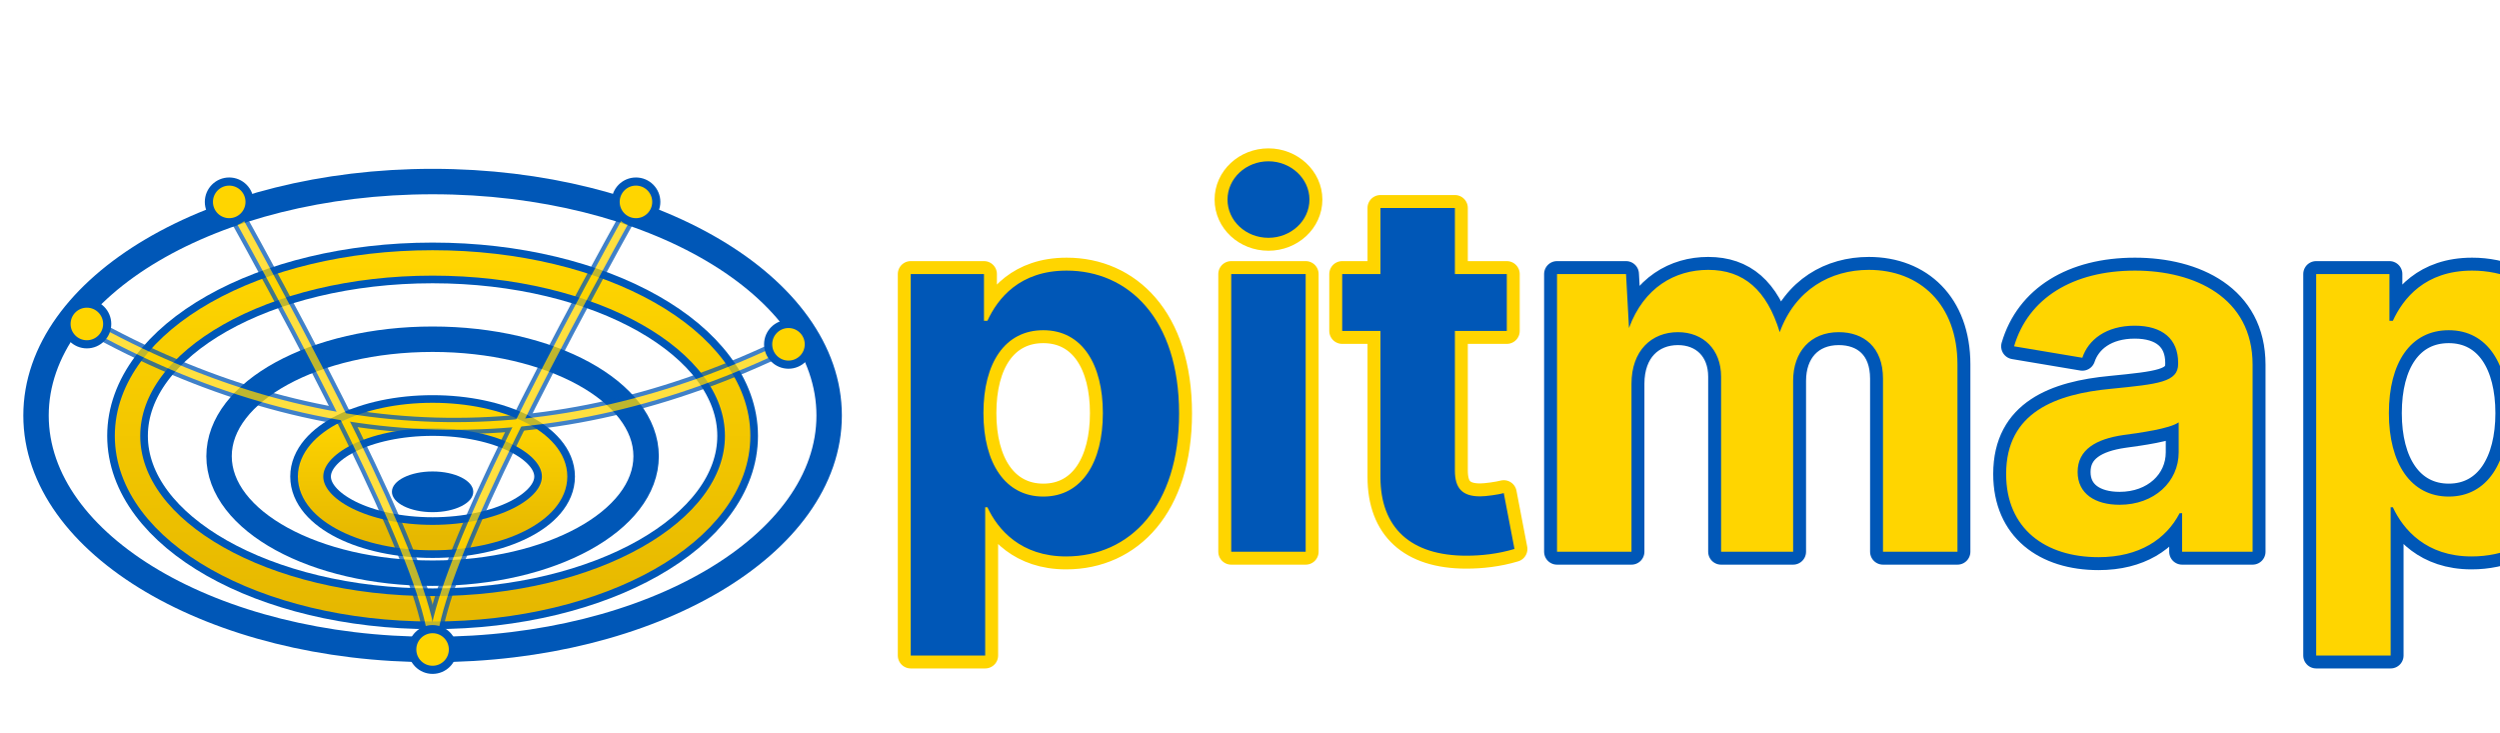
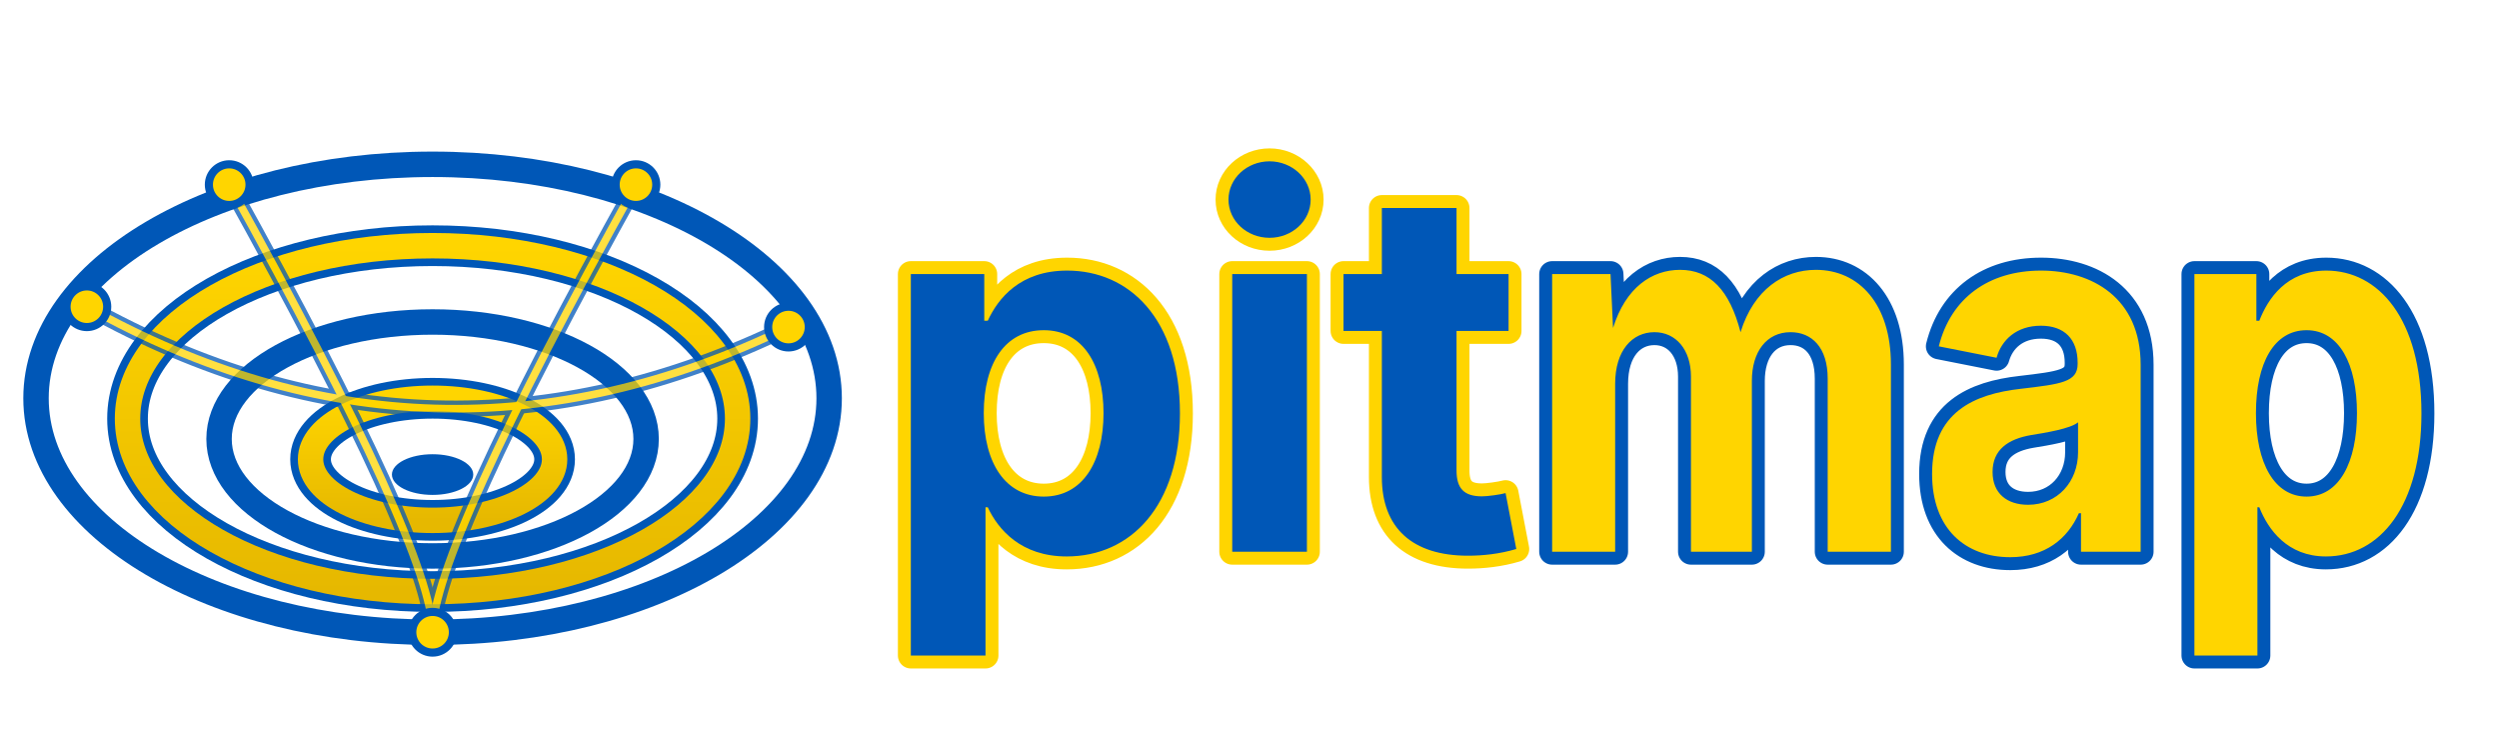
<svg xmlns="http://www.w3.org/2000/svg" viewBox="0 0 580 170" width="580" height="170">
  <defs>
    <linearGradient id="ore" x1="0" y1="0" x2="0" y2="1">
      <stop offset="0" stop-color="#FFD500" />
      <stop offset="1" stop-color="#E6B800" />
    </linearGradient>
  </defs>
-   <g transform="translate(6,2) scale(1.18)">
+   <g transform="translate(6,-2) scale(1.18)">
    <ellipse cx="80" cy="80" rx="78" ry="46" fill="none" stroke="#0057B7" stroke-width="5" />
    <ellipse cx="80" cy="84" rx="60" ry="34" fill="none" stroke="#0057B7" stroke-width="8" />
    <ellipse cx="80" cy="84" rx="60" ry="34" fill="none" stroke="url(#ore)" stroke-width="5" />
    <ellipse cx="80" cy="88" rx="42" ry="23" fill="none" stroke="#0057B7" stroke-width="5" />
    <ellipse cx="80" cy="92" rx="24" ry="12" fill="none" stroke="#0057B7" stroke-width="8" />
    <ellipse cx="80" cy="92" rx="24" ry="12" fill="none" stroke="url(#ore)" stroke-width="5" />
    <ellipse cx="80" cy="95" rx="8" ry="4" fill="#0057B7" />
    <g fill="none" opacity="0.75">
      <g stroke="#0057B7" stroke-width="3.2">
        <path d="M12 62 Q80 100 150 66" />
        <path d="M40 38 Q80 110 80 126" />
        <path d="M120 38 Q80 110 80 126" />
      </g>
      <g stroke="#FFD500" stroke-width="1.5">
        <path d="M12 62 Q80 100 150 66" />
        <path d="M40 38 Q80 110 80 126" />
        <path d="M120 38 Q80 110 80 126" />
      </g>
    </g>
    <g fill="#FFD500" stroke="#0057B7" stroke-width="1.6">
      <circle cx="12" cy="62" r="4" />
      <circle cx="40" cy="38" r="4" />
      <circle cx="120" cy="38" r="4" />
      <circle cx="150" cy="66" r="4" />
      <circle cx="80" cy="126" r="4" />
    </g>
  </g>
-   <text x="204" y="128" font-family="Inter, Helvetica, Arial, sans-serif" font-size="118" font-weight="700" fill="#0057B7" stroke="#FFD500" stroke-width="6" stroke-linejoin="round" paint-order="stroke fill" textLength="150" lengthAdjust="spacingAndGlyphs">pit</text>
-   <text x="354" y="128" font-family="Inter, Helvetica, Arial, sans-serif" font-size="118" font-weight="700" fill="#FFD500" stroke="#0057B7" stroke-width="6" stroke-linejoin="round" paint-order="stroke fill" textLength="212" lengthAdjust="spacingAndGlyphs">map</text>
+   <path d="M211.396 152.084H228.73V117.687H229.25C231.677 122.872 236.993 129.095 247.567 129.095C262.475 129.095 273.857 117.341 273.857 95.907C273.857 73.897 262.012 62.777 247.683 62.777C236.704 62.777 231.619 69.288 229.25 74.416H228.441V63.584H211.396ZM242.251 115.209C233.411 115.209 228.326 107.488 228.326 95.85C228.326 84.153 233.353 76.605 242.251 76.605C251.323 76.605 256.119 84.557 256.119 95.85C256.119 107.2 251.265 115.209 242.251 115.209ZM285.992 128.0H303.326V63.584H285.992ZM294.659 55.172C299.859 55.172 304.193 51.254 304.193 46.299C304.193 41.401 299.859 37.426 294.659 37.426C289.401 37.426 285.125 41.401 285.125 46.299C285.125 51.254 289.401 55.172 294.659 55.172ZM350.129 63.584H338.052V48.258H320.718V63.584H311.82V76.778H320.718V110.657C320.718 122.469 327.767 128.922 340.71 128.922C344.177 128.922 348.049 128.519 351.92 127.366L349.435 114.402C348.164 114.748 345.275 115.151 343.946 115.151C339.728 115.151 338.052 113.25 338.052 109.159V76.778H350.129Z" fill="#0057B7" stroke="#FFD500" stroke-width="6" stroke-linejoin="round" paint-order="stroke fill" />
+   <path d="M360.24 128.0H374.864V89.051C374.864 81.33 378.812 77.066 383.979 77.066C388.951 77.066 392.461 81.1 392.461 87.38V128.0H406.598V88.359C406.598 81.618 410.01 77.066 415.567 77.066C420.491 77.066 424.195 80.581 424.195 87.841V128.0H438.868V84.557C438.868 70.556 431.459 62.604 421.466 62.604C413.959 62.604 407.037 67.156 403.966 77.066C401.431 67.271 396.897 62.604 389.926 62.604C383.394 62.604 377.301 66.695 374.376 76.087L373.791 63.584H360.24ZM466.556 129.268C474.6 129.268 479.864 125.062 482.497 119.069H482.984V128.0H496.828V84.614C496.828 69.0 485.421 62.777 473.722 62.777C461.536 62.777 452.761 69.173 449.983 80.351L463.388 83.001C464.558 78.853 468.019 75.568 473.673 75.568C479.133 75.568 482.204 78.68 482.204 84.153V84.441C482.204 88.647 478.353 89.108 468.994 90.203C458.269 91.413 448.423 95.562 448.423 109.966C448.423 122.699 456.173 129.268 466.556 129.268ZM470.7 117.11C465.874 117.11 462.462 114.518 462.462 109.505C462.462 104.319 466.069 101.842 471.48 100.92C474.697 100.401 480.498 99.479 482.302 97.981V104.953C482.302 111.752 477.524 117.11 470.7 117.11ZM509.307 152.084H523.931V117.687H524.37C526.418 122.872 530.902 129.095 539.823 129.095C552.4 129.095 562.003 117.341 562.003 95.907C562.003 73.897 552.01 62.777 539.92 62.777C530.659 62.777 526.369 69.288 524.37 74.416H523.688V63.584H509.307ZM535.338 115.209C527.88 115.209 523.59 107.488 523.59 95.85C523.59 84.153 527.831 76.605 535.338 76.605C542.991 76.605 547.037 84.557 547.037 95.85C547.037 107.2 542.943 115.209 535.338 115.209Z" fill="#FFD500" stroke="#0057B7" stroke-width="6" stroke-linejoin="round" paint-order="stroke fill" />
</svg>
